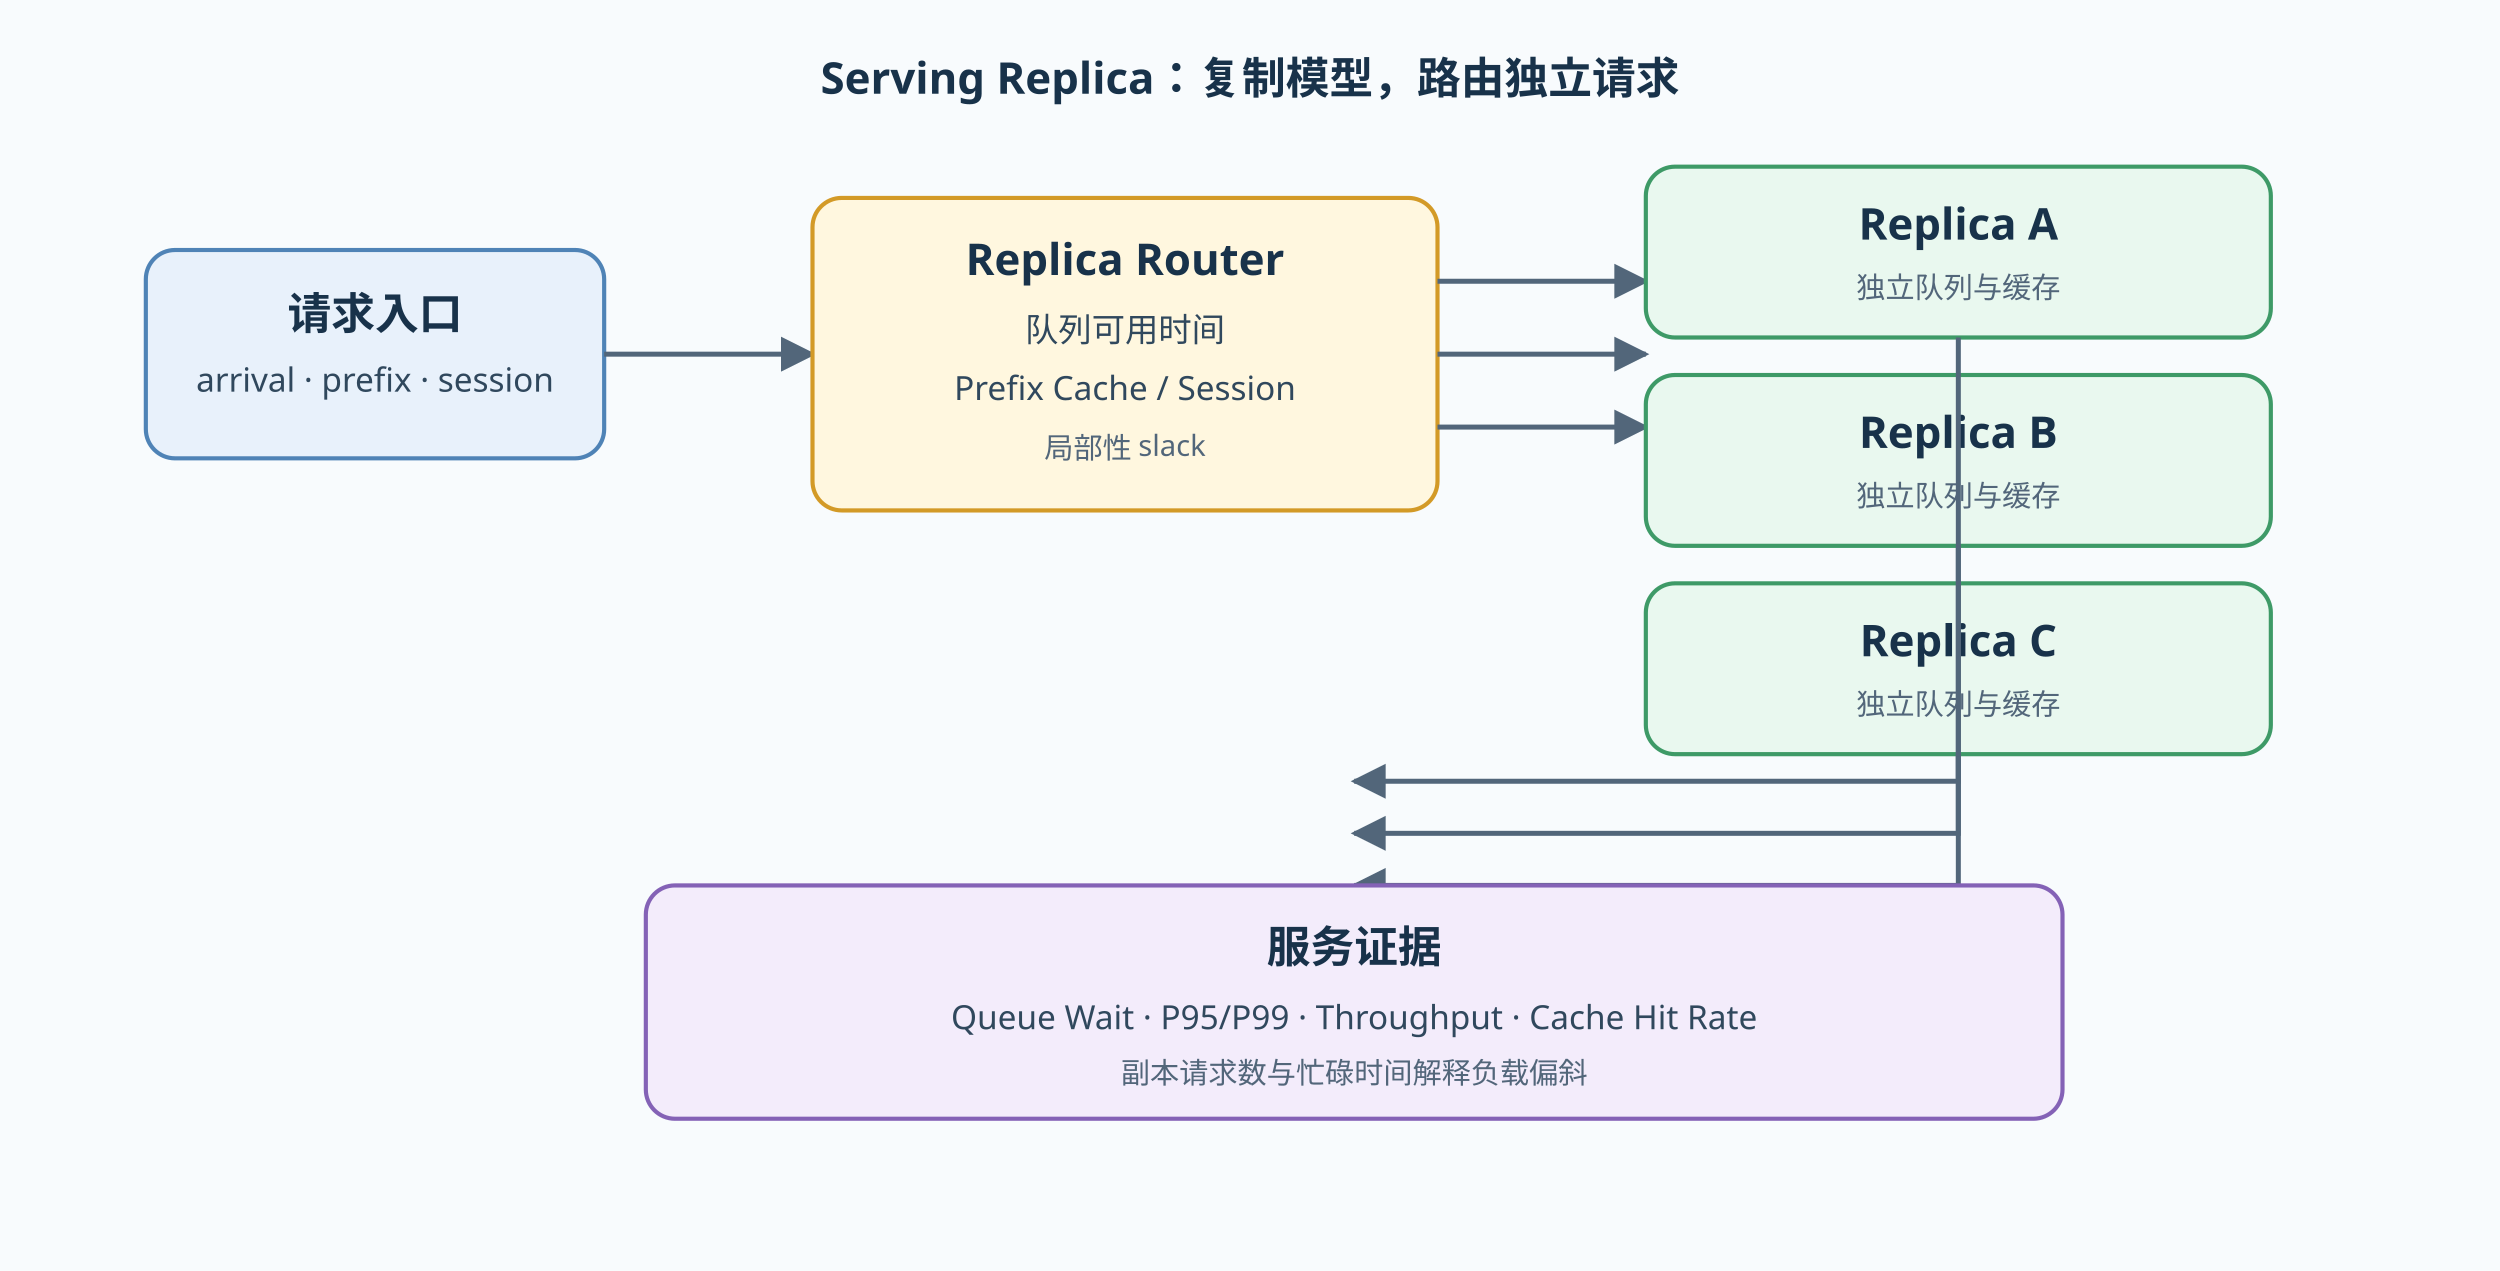
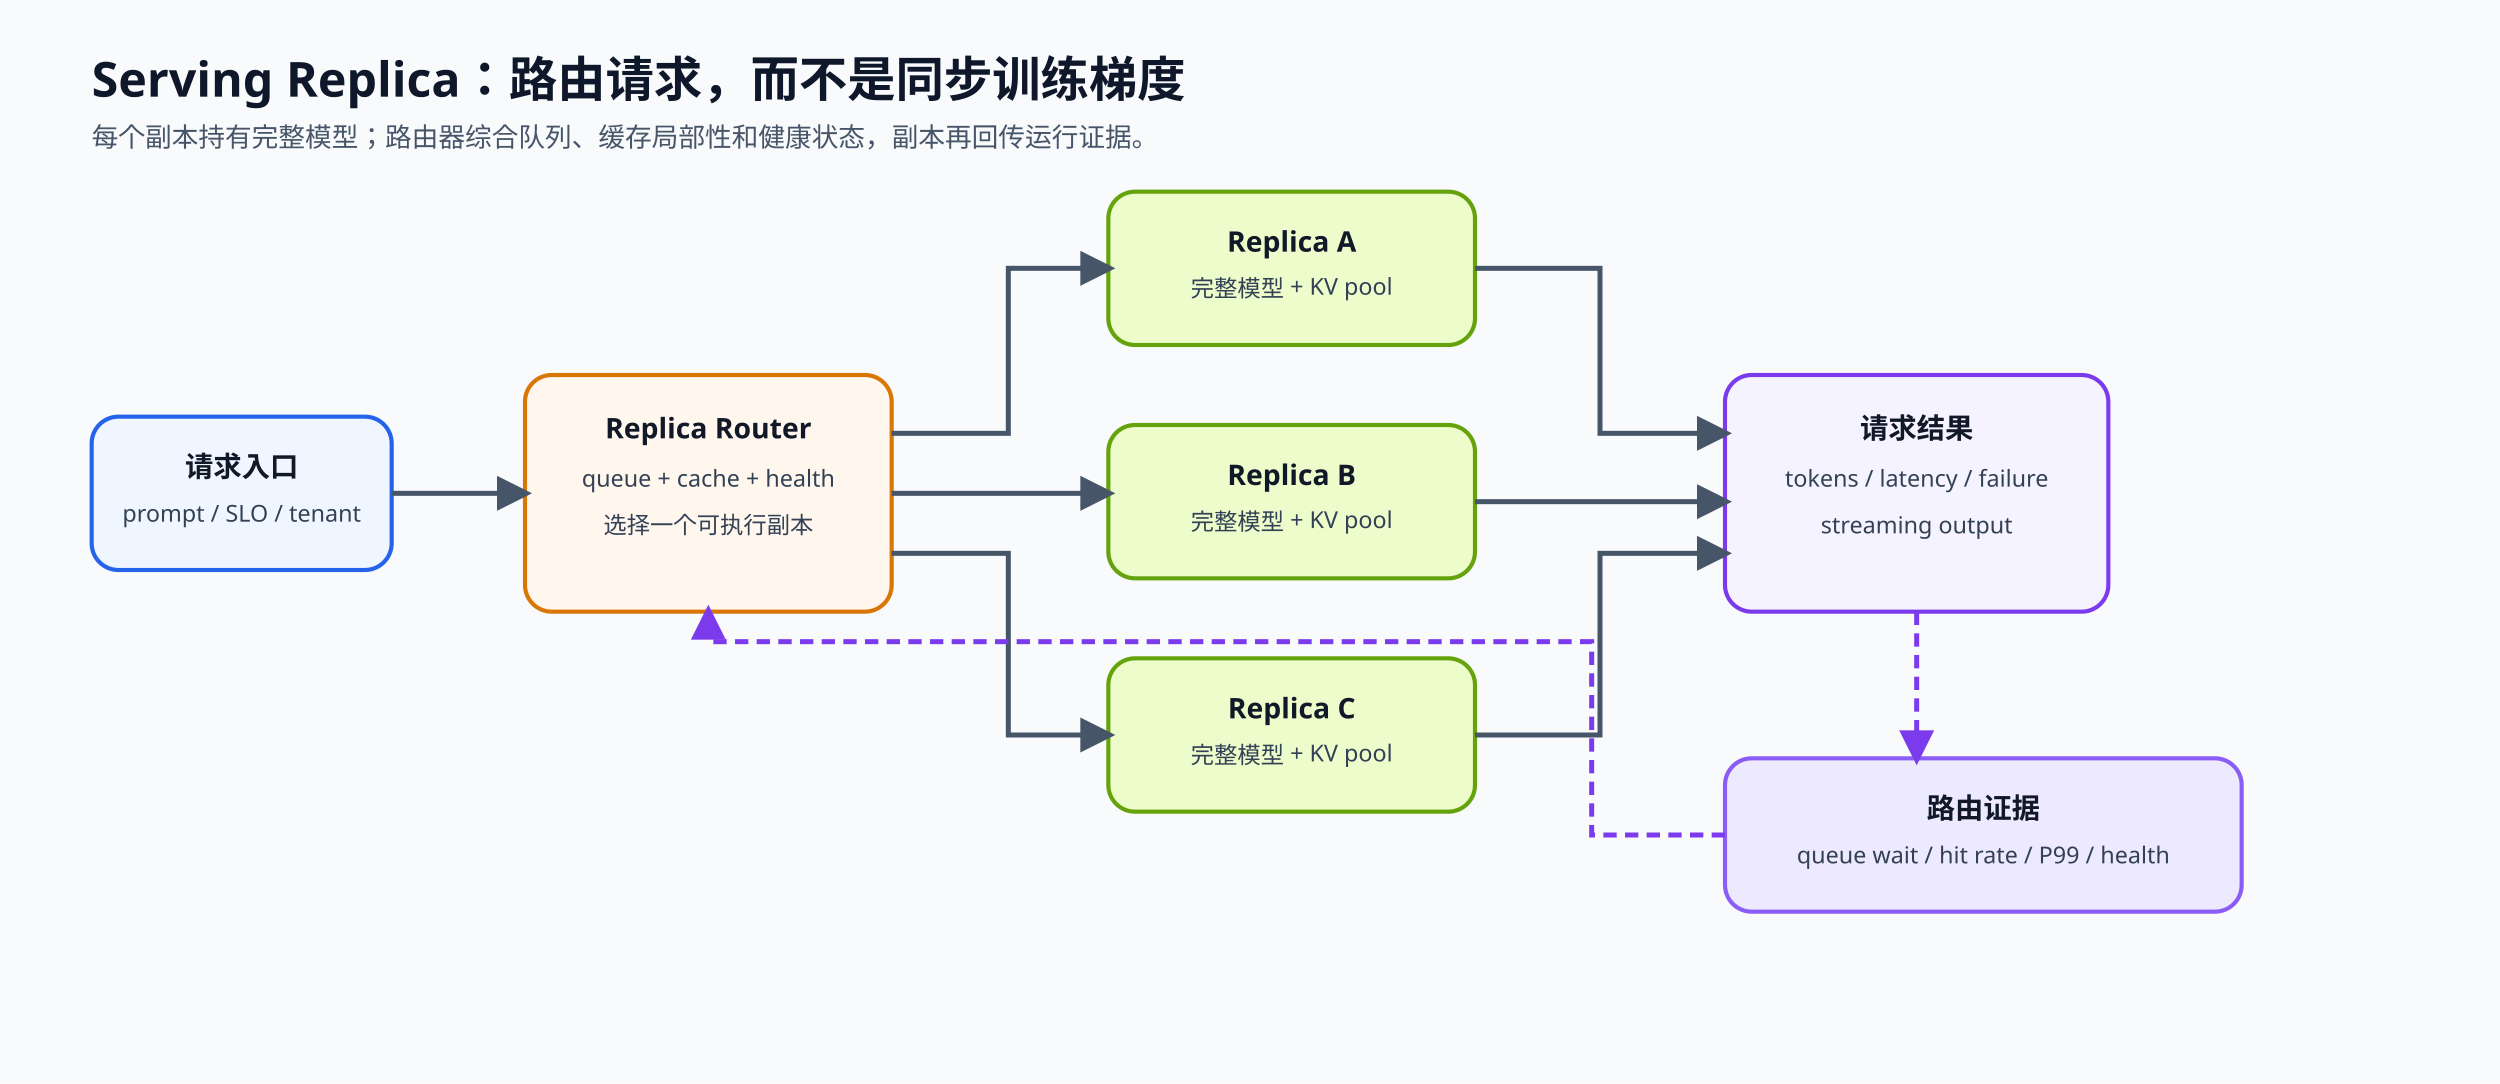
- <svg xmlns="http://www.w3.org/2000/svg" width="1200" height="610" viewBox="0 0 1200 610" role="img" aria-labelledby="title desc">
+ <svg xmlns="http://www.w3.org/2000/svg" width="1500" height="650" viewBox="0 0 1500 650" role="img" aria-labelledby="title desc">
  <defs>
-     <marker id="a" viewBox="0 0 10 10" refX="9" refY="5" markerWidth="7" markerHeight="7" orient="auto">
-       <path d="M0 0L10 5L0 10Z" fill="#52667a" />
+     <style>.t{font:700 29px sans-serif;fill:#0f172a}.s{font:500 16px sans-serif;fill:#475569}.h{font:700 17px sans-serif;fill:#111827;text-anchor:middle}.b{font:500 14px sans-serif;fill:#334155;text-anchor:middle}.x{stroke-width:2.5;rx:16}.a{stroke:#475569;stroke-width:3;fill:none;marker-end:url(#m)}.f{stroke:#7c3aed;stroke-width:3;fill:none;marker-end:url(#p);stroke-dasharray:8 5}</style>
+     <marker id="m" viewBox="0 0 10 10" refX="8" refY="5" markerWidth="7" markerHeight="7" orient="auto">
+       <path d="M0 0L10 5L0 10z" fill="#475569" />
    </marker>
-     <style>.b{rx:14;stroke-width:2}.h{font:700 21px sans-serif;fill:#18324a}.t{font:16px sans-serif;fill:#30485d}.s{font:14px sans-serif;fill:#52667a}.l{stroke:#52667a;stroke-width:2.4;fill:none;marker-end:url(#a)}</style>
+     <marker id="p" viewBox="0 0 10 10" refX="8" refY="5" markerWidth="7" markerHeight="7" orient="auto">
+       <path d="M0 0L10 5L0 10z" fill="#7c3aed" />
+     </marker>
  </defs>
-   <rect width="1200" height="610" fill="#f8fbfd" />
-   <text x="600" y="45" text-anchor="middle" class="h">Serving Replica：复制模型，路由独立请求</text>
-   <rect x="70" y="120" width="220" height="100" fill="#e8f1fb" stroke="#4f83b6" class="b" />
-   <text x="180" y="158" text-anchor="middle" class="h">请求入口</text>
-   <text x="180" y="188" text-anchor="middle" class="t">arrival · prefix · session</text>
-   <path d="M290 170H390" class="l" />
-   <rect x="390" y="95" width="300" height="150" fill="#fff7df" stroke="#d39a27" class="b" />
-   <text x="540" y="132" text-anchor="middle" class="h">Replica Router</text>
-   <text x="540" y="164" text-anchor="middle" class="t">队列可用时间</text>
-   <text x="540" y="192" text-anchor="middle" class="t">Prefix Cache / Session</text>
-   <text x="540" y="220" text-anchor="middle" class="s">局部性 slack</text>
-   <path d="M690 135H790" class="l" />
-   <path d="M690 170H790" class="l" />
-   <path d="M690 205H790" class="l" />
-   <rect x="790" y="80" width="300" height="82" fill="#e9f8ef" stroke="#3e9a67" class="b" />
-   <text x="940" y="115" text-anchor="middle" class="h">Replica A</text>
-   <text x="940" y="143" text-anchor="middle" class="s">独立队列与缓存</text>
-   <rect x="790" y="180" width="300" height="82" fill="#e9f8ef" stroke="#3e9a67" class="b" />
-   <text x="940" y="215" text-anchor="middle" class="h">Replica B</text>
-   <text x="940" y="243" text-anchor="middle" class="s">独立队列与缓存</text>
-   <rect x="790" y="280" width="300" height="82" fill="#e9f8ef" stroke="#3e9a67" class="b" />
-   <text x="940" y="315" text-anchor="middle" class="h">Replica C</text>
-   <text x="940" y="343" text-anchor="middle" class="s">独立队列与缓存</text>
-   <path d="M940 362V425H650" class="l" />
-   <path d="M940 262V400H650" class="l" />
-   <path d="M940 162V375H650" class="l" />
-   <rect x="310" y="425" width="680" height="112" fill="#f3ecfb" stroke="#8462b6" class="b" />
-   <text x="650" y="462" text-anchor="middle" class="h">服务证据</text>
-   <text x="650" y="494" text-anchor="middle" class="t">Queue Wait · P95/P99 · Throughput · Cache Hit Rate</text>
-   <text x="650" y="520" text-anchor="middle" class="s">副本请求数与忙碌时间解释负载偏斜</text>
+   <rect width="1500" height="650" fill="#f8fafc" />
+   <text x="55" y="58" class="t">Serving Replica：路由请求，而不是同步训练梯度</text>
+   <text x="55" y="88" class="s">每个副本持有完整模型；路由器综合队列、缓存局部性和健康状态，副本再回传运行证据。</text>
+   <rect x="55" y="250" width="180" height="92" class="x" fill="#eff6ff" stroke="#2563eb" />
+   <text x="145" y="286" class="h">请求入口</text>
+   <text x="145" y="313" class="b">prompt / SLO / tenant</text>
+   <rect x="315" y="225" width="220" height="142" class="x" fill="#fff7ed" stroke="#d97706" />
+   <text x="425" y="263" class="h">Replica Router</text>
+   <text x="425" y="292" class="b">queue + cache + health</text>
+   <text x="425" y="320" class="b">选择一个可执行副本</text>
+   <rect x="665" y="115" width="220" height="92" class="x" fill="#ecfccb" stroke="#65a30d" />
+   <text x="775" y="151" class="h">Replica A</text>
+   <text x="775" y="178" class="b">完整模型 + KV pool</text>
+   <rect x="665" y="255" width="220" height="92" class="x" fill="#ecfccb" stroke="#65a30d" />
+   <text x="775" y="291" class="h">Replica B</text>
+   <text x="775" y="318" class="b">完整模型 + KV pool</text>
+   <rect x="665" y="395" width="220" height="92" class="x" fill="#ecfccb" stroke="#65a30d" />
+   <text x="775" y="431" class="h">Replica C</text>
+   <text x="775" y="458" class="b">完整模型 + KV pool</text>
+   <rect x="1035" y="225" width="230" height="142" class="x" fill="#f5f3ff" stroke="#7c3aed" />
+   <text x="1150" y="263" class="h">请求结果</text>
+   <text x="1150" y="292" class="b">tokens / latency / failure</text>
+   <text x="1150" y="320" class="b">streaming output</text>
+   <rect x="1035" y="455" width="310" height="92" class="x" fill="#ede9fe" stroke="#8b5cf6" />
+   <text x="1190" y="491" class="h">路由证据</text>
+   <text x="1190" y="518" class="b">queue wait / hit rate / P99 / health</text>
+   <path d="M235 296H315" class="a" />
+   <path d="M535 260H605V161H665" class="a" />
+   <path d="M535 296H665" class="a" />
+   <path d="M535 332H605V441H665" class="a" />
+   <path d="M885 161H960V260H1035" class="a" />
+   <path d="M885 301H1035" class="a" />
+   <path d="M885 441H960V332H1035" class="a" />
+   <path d="M1150 367V455" class="f" />
+   <path d="M1035 501H955V385H425V367" class="f" />
</svg>
